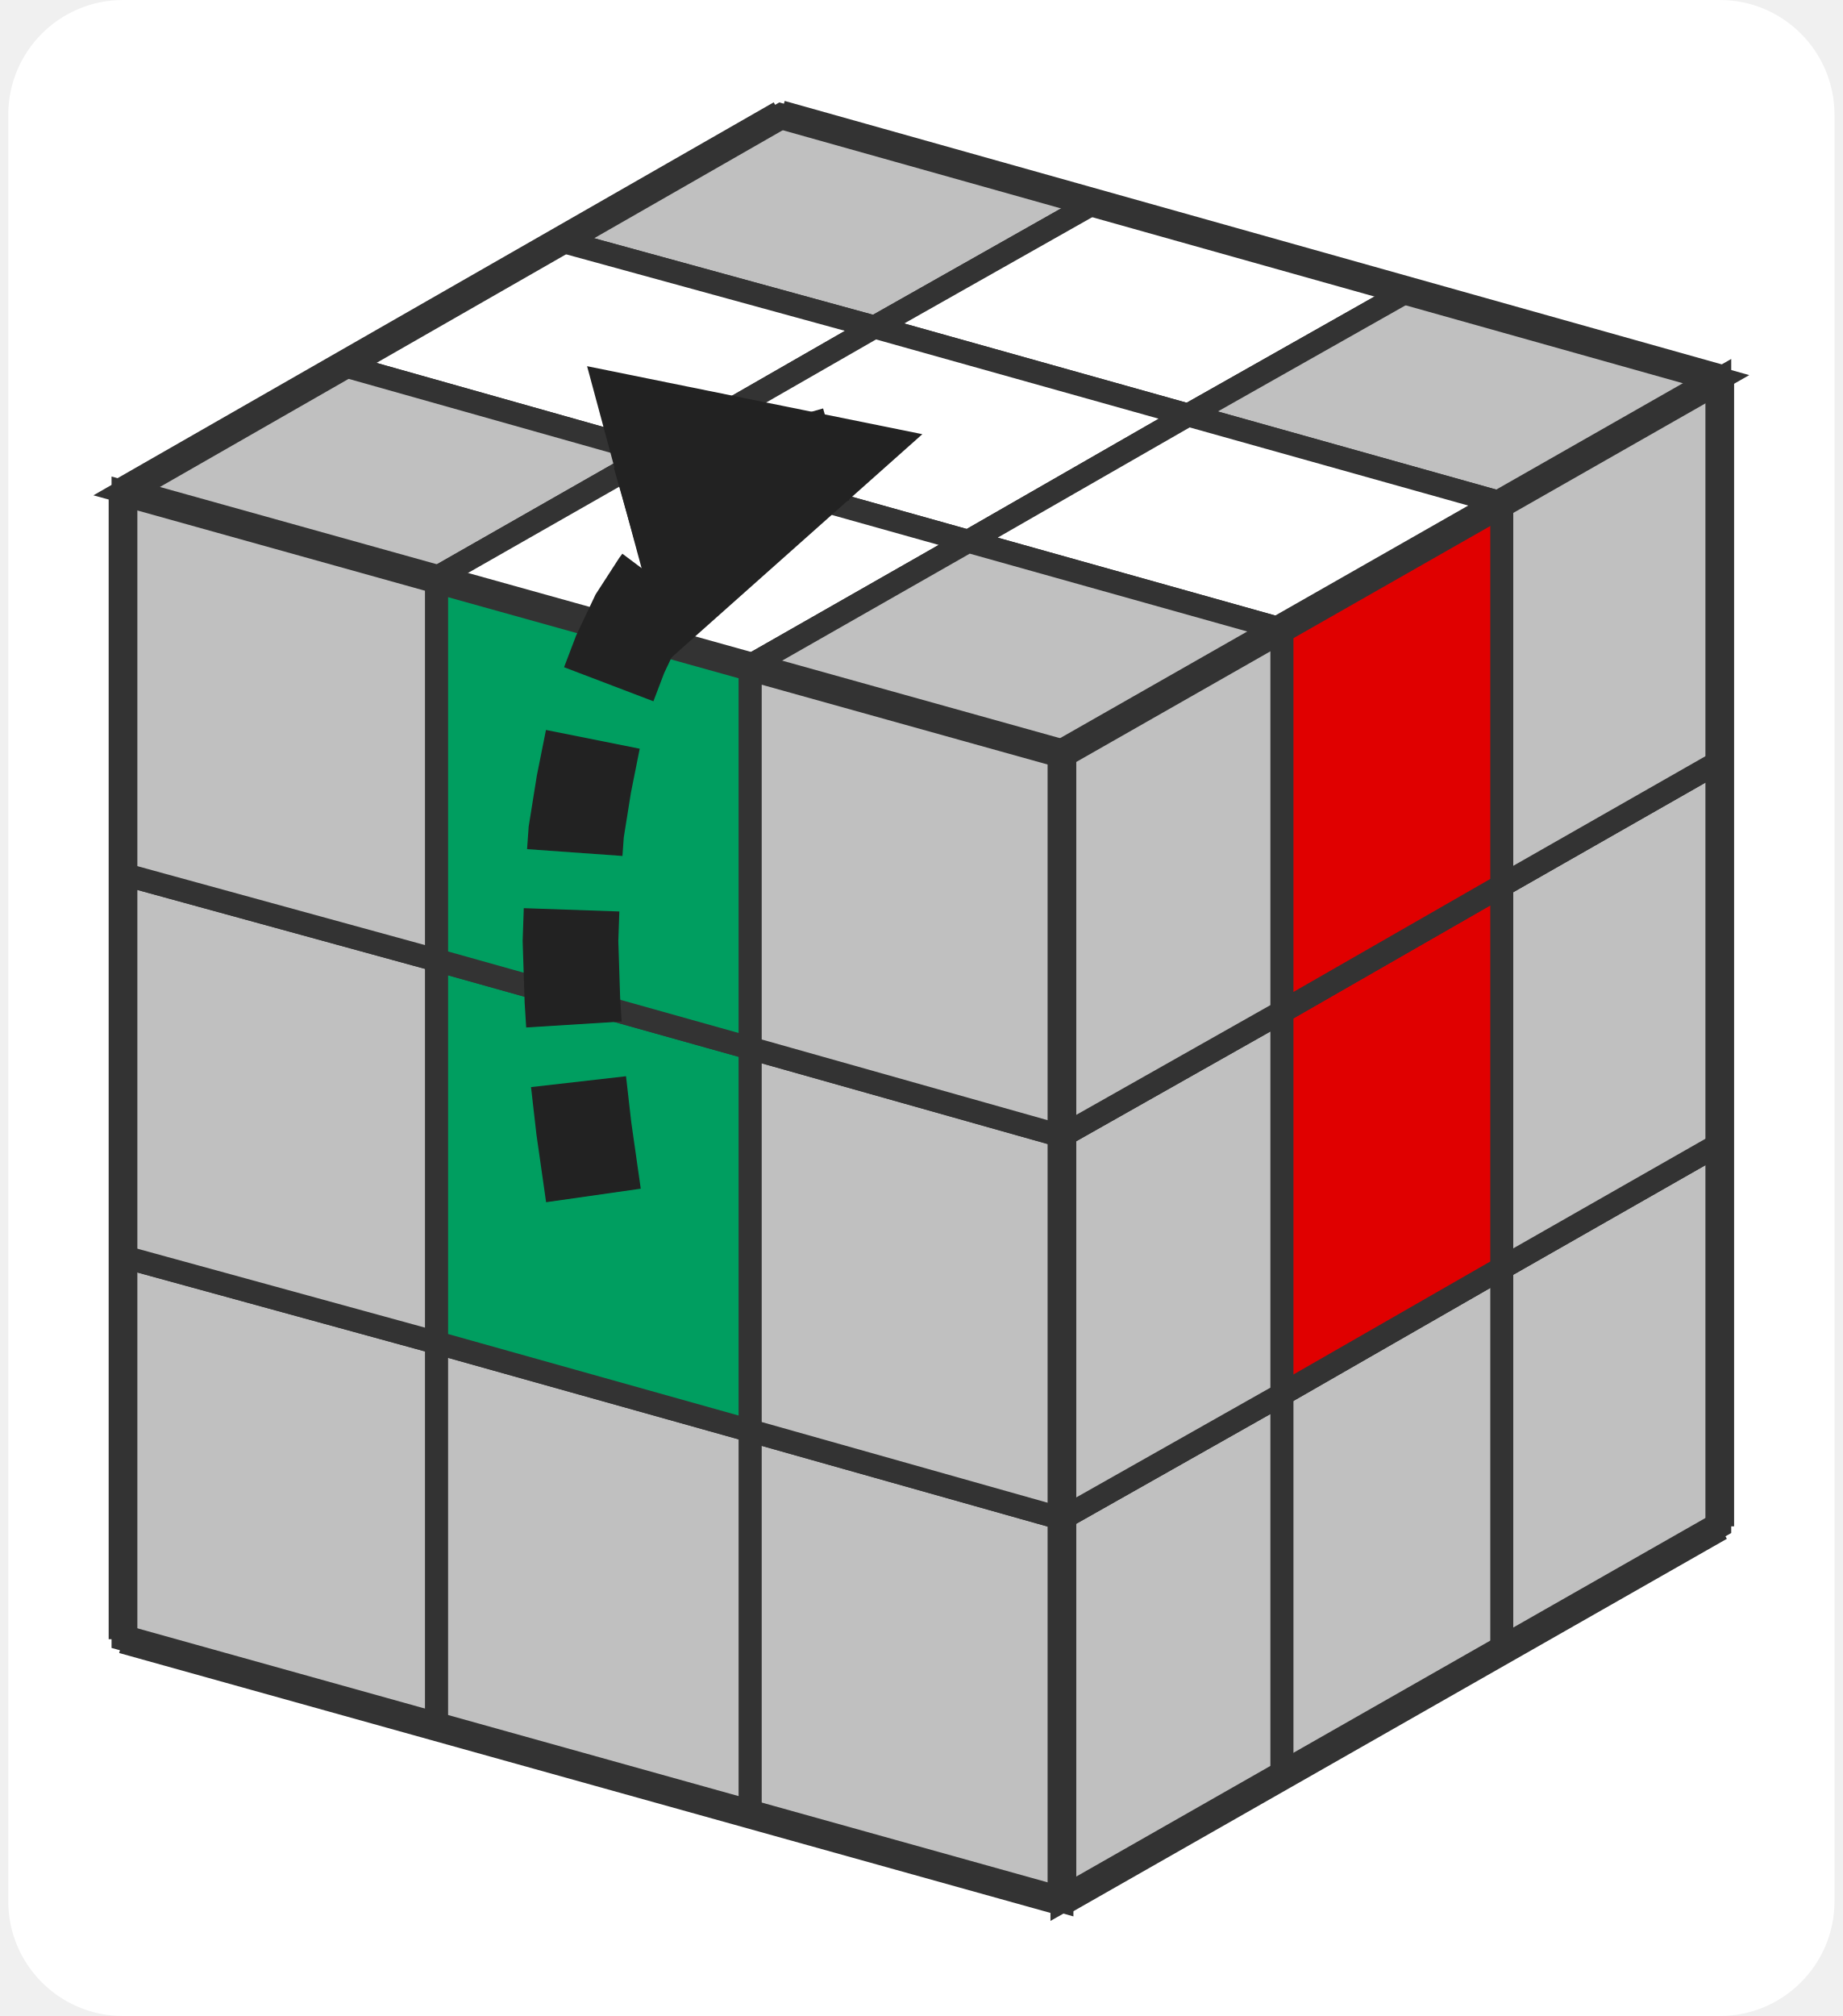
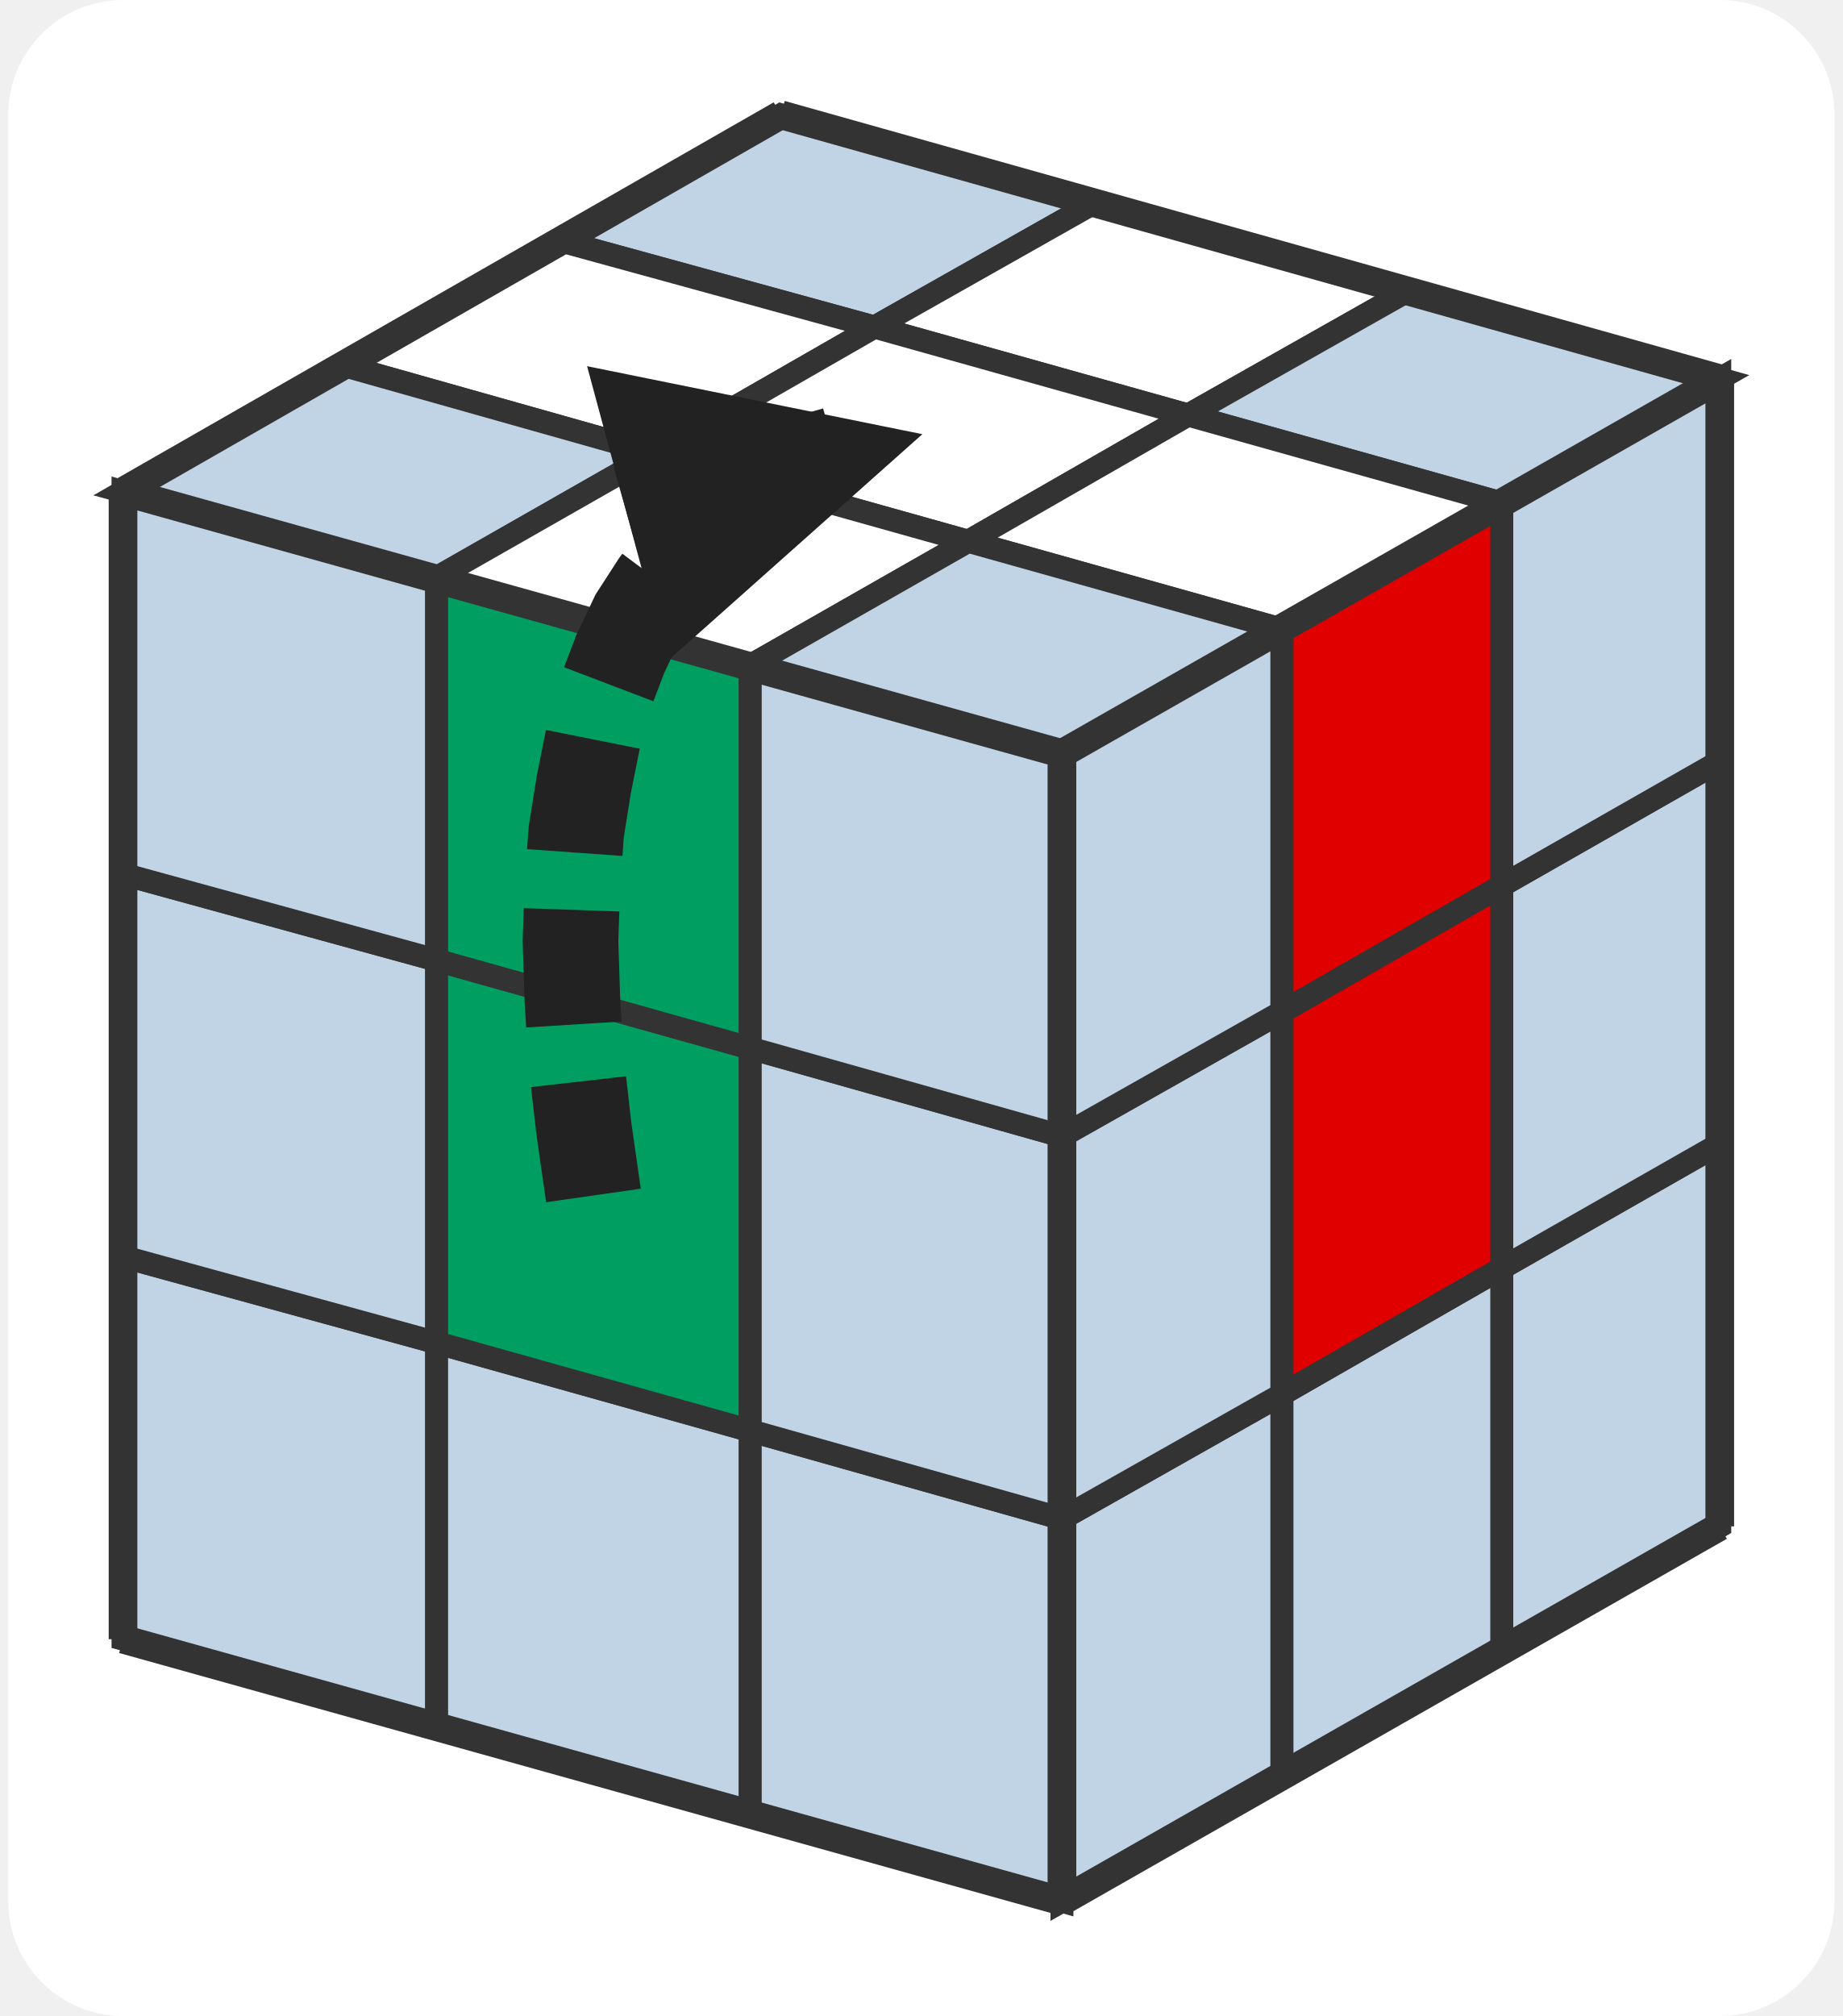
<svg xmlns="http://www.w3.org/2000/svg" baseProfile="full" height="105px" version="1.1" viewBox="37.1 18.0 95.5 105.4" width="96px">
  <defs>
    <style type="text/css">.bg{fill:#FFFFFF}.ink{fill:#222222}@media (prefers-color-scheme:light){.bg{fill:none}}@media (prefers-color-scheme:dark){.bg{fill:none}.ink{fill:#ECE8E1}}</style>
  </defs>
  <rect class="bg" fill="#FFFFFF" height="105.4" rx="6" ry="6" width="95.5" x="37.1" y="18.0" />
-   <polygon fill="#C0C0C0" points="126.6,77.8 115.2,84.3 115.2,104.3 126.6,97.8" stroke="#333333" stroke-width="1.2" />
-   <polygon fill="#C0C0C0" points="126.6,57.8 115.2,64.3 115.2,84.3 126.6,77.8" stroke="#333333" stroke-width="1.2" />
-   <polygon fill="#C0C0C0" points="126.6,37.8 115.2,44.3 115.2,64.3 126.6,57.8" stroke="#333333" stroke-width="1.2" />
-   <polygon fill="#C0C0C0" points="115.2,84.3 103.7,90.9 103.7,110.9 115.2,104.3" stroke="#333333" stroke-width="1.2" />
+   <polygon fill="#C0D4E6" points="126.6,77.8 115.2,84.3 115.2,104.3 126.6,97.8" stroke="#333333" stroke-width="1.2" />
+   <polygon fill="#C0D4E6" points="126.6,57.8 115.2,64.3 115.2,84.3 126.6,77.8" stroke="#333333" stroke-width="1.2" />
+   <polygon fill="#C0D4E6" points="126.6,37.8 115.2,44.3 115.2,64.3 126.6,57.8" stroke="#333333" stroke-width="1.2" />
+   <polygon fill="#C0D4E6" points="115.2,84.3 103.7,90.9 103.7,110.9 115.2,104.3" stroke="#333333" stroke-width="1.2" />
  <polygon fill="#E00000" points="115.2,64.3 103.7,70.9 103.7,90.9 115.2,84.3" stroke="#333333" stroke-width="1.2" />
  <polygon fill="#E00000" points="115.2,44.3 103.7,50.9 103.7,70.9 115.2,64.3" stroke="#333333" stroke-width="1.2" />
-   <polygon fill="#C0C0C0" points="103.7,90.9 92.2,97.4 92.2,117.4 103.7,110.9" stroke="#333333" stroke-width="1.2" />
-   <polygon fill="#C0C0C0" points="103.7,70.9 92.2,77.4 92.2,97.4 103.7,90.9" stroke="#333333" stroke-width="1.2" />
-   <polygon fill="#C0C0C0" points="103.7,50.9 92.2,57.4 92.2,77.4 103.7,70.9" stroke="#333333" stroke-width="1.2" />
-   <polygon fill="#C0C0C0" points="43.1,83.7 59.5,88.2 59.5,108.2 43.1,103.7" stroke="#333333" stroke-width="1.2" />
-   <polygon fill="#C0C0C0" points="43.1,63.7 59.5,68.2 59.5,88.2 43.1,83.7" stroke="#333333" stroke-width="1.2" />
-   <polygon fill="#C0C0C0" points="43.1,43.7 59.5,48.2 59.5,68.2 43.1,63.7" stroke="#333333" stroke-width="1.2" />
-   <polygon fill="#C0C0C0" points="59.5,88.2 75.9,92.8 75.9,112.8 59.5,108.2" stroke="#333333" stroke-width="1.2" />
+   <polygon fill="#C0D4E6" points="103.7,90.9 92.2,97.4 92.2,117.4 103.7,110.9" stroke="#333333" stroke-width="1.2" />
+   <polygon fill="#C0D4E6" points="103.7,70.9 92.2,77.4 92.2,97.4 103.7,90.9" stroke="#333333" stroke-width="1.2" />
+   <polygon fill="#C0D4E6" points="103.7,50.9 92.2,57.4 92.2,77.4 103.7,70.9" stroke="#333333" stroke-width="1.2" />
+   <polygon fill="#C0D4E6" points="43.1,83.7 59.5,88.2 59.5,108.2 43.1,103.7" stroke="#333333" stroke-width="1.2" />
+   <polygon fill="#C0D4E6" points="43.1,63.7 59.5,68.2 59.5,88.2 43.1,83.7" stroke="#333333" stroke-width="1.2" />
+   <polygon fill="#C0D4E6" points="43.1,43.7 59.5,48.2 59.5,68.2 43.1,63.7" stroke="#333333" stroke-width="1.2" />
+   <polygon fill="#C0D4E6" points="59.5,88.2 75.9,92.8 75.9,112.8 59.5,108.2" stroke="#333333" stroke-width="1.2" />
  <polygon fill="#009E60" points="59.5,68.2 75.9,72.8 75.9,92.8 59.5,88.2" stroke="#333333" stroke-width="1.2" />
  <polygon fill="#009E60" points="59.5,48.2 75.9,52.8 75.9,72.8 59.5,68.2" stroke="#333333" stroke-width="1.2" />
-   <polygon fill="#C0C0C0" points="75.9,92.8 92.2,97.4 92.2,117.4 75.9,112.8" stroke="#333333" stroke-width="1.2" />
-   <polygon fill="#C0C0C0" points="75.9,72.8 92.2,77.4 92.2,97.4 75.9,92.8" stroke="#333333" stroke-width="1.2" />
-   <polygon fill="#C0C0C0" points="75.9,52.8 92.2,57.4 92.2,77.4 75.9,72.8" stroke="#333333" stroke-width="1.2" />
-   <polygon fill="#C0C0C0" points="77.5,24.0 93.9,28.6 82.4,35.1 66.0,30.6" stroke="#333333" stroke-width="1.2" />
+   <polygon fill="#C0D4E6" points="75.9,92.8 92.2,97.4 92.2,117.4 75.9,112.8" stroke="#333333" stroke-width="1.2" />
+   <polygon fill="#C0D4E6" points="75.9,72.8 92.2,77.4 92.2,97.4 75.9,92.8" stroke="#333333" stroke-width="1.2" />
+   <polygon fill="#C0D4E6" points="75.9,52.8 92.2,57.4 92.2,77.4 75.9,72.8" stroke="#333333" stroke-width="1.2" />
+   <polygon fill="#C0D4E6" points="77.5,24.0 93.9,28.6 82.4,35.1 66.0,30.6" stroke="#333333" stroke-width="1.2" />
  <polygon fill="#FFFFFF" points="66.0,30.6 82.4,35.1 70.9,41.7 54.6,37.1" stroke="#333333" stroke-width="1.2" />
-   <polygon fill="#C0C0C0" points="54.6,37.1 70.9,41.7 59.5,48.2 43.1,43.7" stroke="#333333" stroke-width="1.2" />
+   <polygon fill="#C0D4E6" points="54.6,37.1 70.9,41.7 59.5,48.2 43.1,43.7" stroke="#333333" stroke-width="1.2" />
  <polygon fill="#FFFFFF" points="93.9,28.6 110.3,33.2 98.8,39.7 82.4,35.1" stroke="#333333" stroke-width="1.2" />
  <polygon fill="#FFFFFF" points="82.4,35.1 98.8,39.7 87.3,46.3 70.9,41.7" stroke="#333333" stroke-width="1.2" />
  <polygon fill="#FFFFFF" points="70.9,41.7 87.3,46.3 75.9,52.8 59.5,48.2" stroke="#333333" stroke-width="1.2" />
-   <polygon fill="#C0C0C0" points="110.3,33.2 126.6,37.8 115.2,44.3 98.8,39.7" stroke="#333333" stroke-width="1.2" />
+   <polygon fill="#C0D4E6" points="110.3,33.2 126.6,37.8 115.2,44.3 98.8,39.7" stroke="#333333" stroke-width="1.2" />
  <polygon fill="#FFFFFF" points="98.8,39.7 115.2,44.3 103.7,50.9 87.3,46.3" stroke="#333333" stroke-width="1.2" />
-   <polygon fill="#C0C0C0" points="87.3,46.3 103.7,50.9 92.2,57.4 75.9,52.8" stroke="#333333" stroke-width="1.2" />
+   <polygon fill="#C0D4E6" points="87.3,46.3 103.7,50.9 92.2,57.4 75.9,52.8" stroke="#333333" stroke-width="1.2" />
  <line stroke="#333333" stroke-width="1.5" x1="77.5" x2="126.6" y1="24.0" y2="37.8" />
  <line stroke="#333333" stroke-width="1.5" x1="126.6" x2="126.6" y1="37.8" y2="97.8" />
  <line stroke="#333333" stroke-width="1.5" x1="126.6" x2="92.2" y1="97.8" y2="117.4" />
  <line stroke="#333333" stroke-width="1.5" x1="92.2" x2="43.1" y1="117.4" y2="103.7" />
  <line stroke="#333333" stroke-width="1.5" x1="43.1" x2="43.1" y1="103.7" y2="43.7" />
  <line stroke="#333333" stroke-width="1.5" x1="43.1" x2="77.5" y1="43.7" y2="24.0" />
  <line stroke="#333333" stroke-width="1.5" x1="92.2" x2="43.1" y1="57.4" y2="43.7" />
  <line stroke="#333333" stroke-width="1.5" x1="92.2" x2="126.6" y1="57.4" y2="37.8" />
  <line stroke="#333333" stroke-width="1.5" x1="92.2" x2="92.2" y1="57.4" y2="117.4" />
  <path d="M 67.7,80.5 L 67.2,77.0 L 66.8,73.5 L 66.6,70.3 L 66.5,67.2 L 66.6,64.3 L 66.8,61.5 L 67.2,59.0 L 67.7,56.5 L 68.3,54.3 L 69.1,52.2 L 70.0,50.3 L 71.1,48.6 L 72.3,47.0 L 73.7,45.6 L 75.2,44.4 L 76.8,43.3 L 78.6,42.4 L 80.6,41.7 L 69.453,44.868" fill="none" stroke="#222222" stroke-dasharray="6,3" stroke-width="5" />
  <polygon fill="#222222" points="84.9,40.7 71.537,52.592 67.368,37.145" />
</svg>
